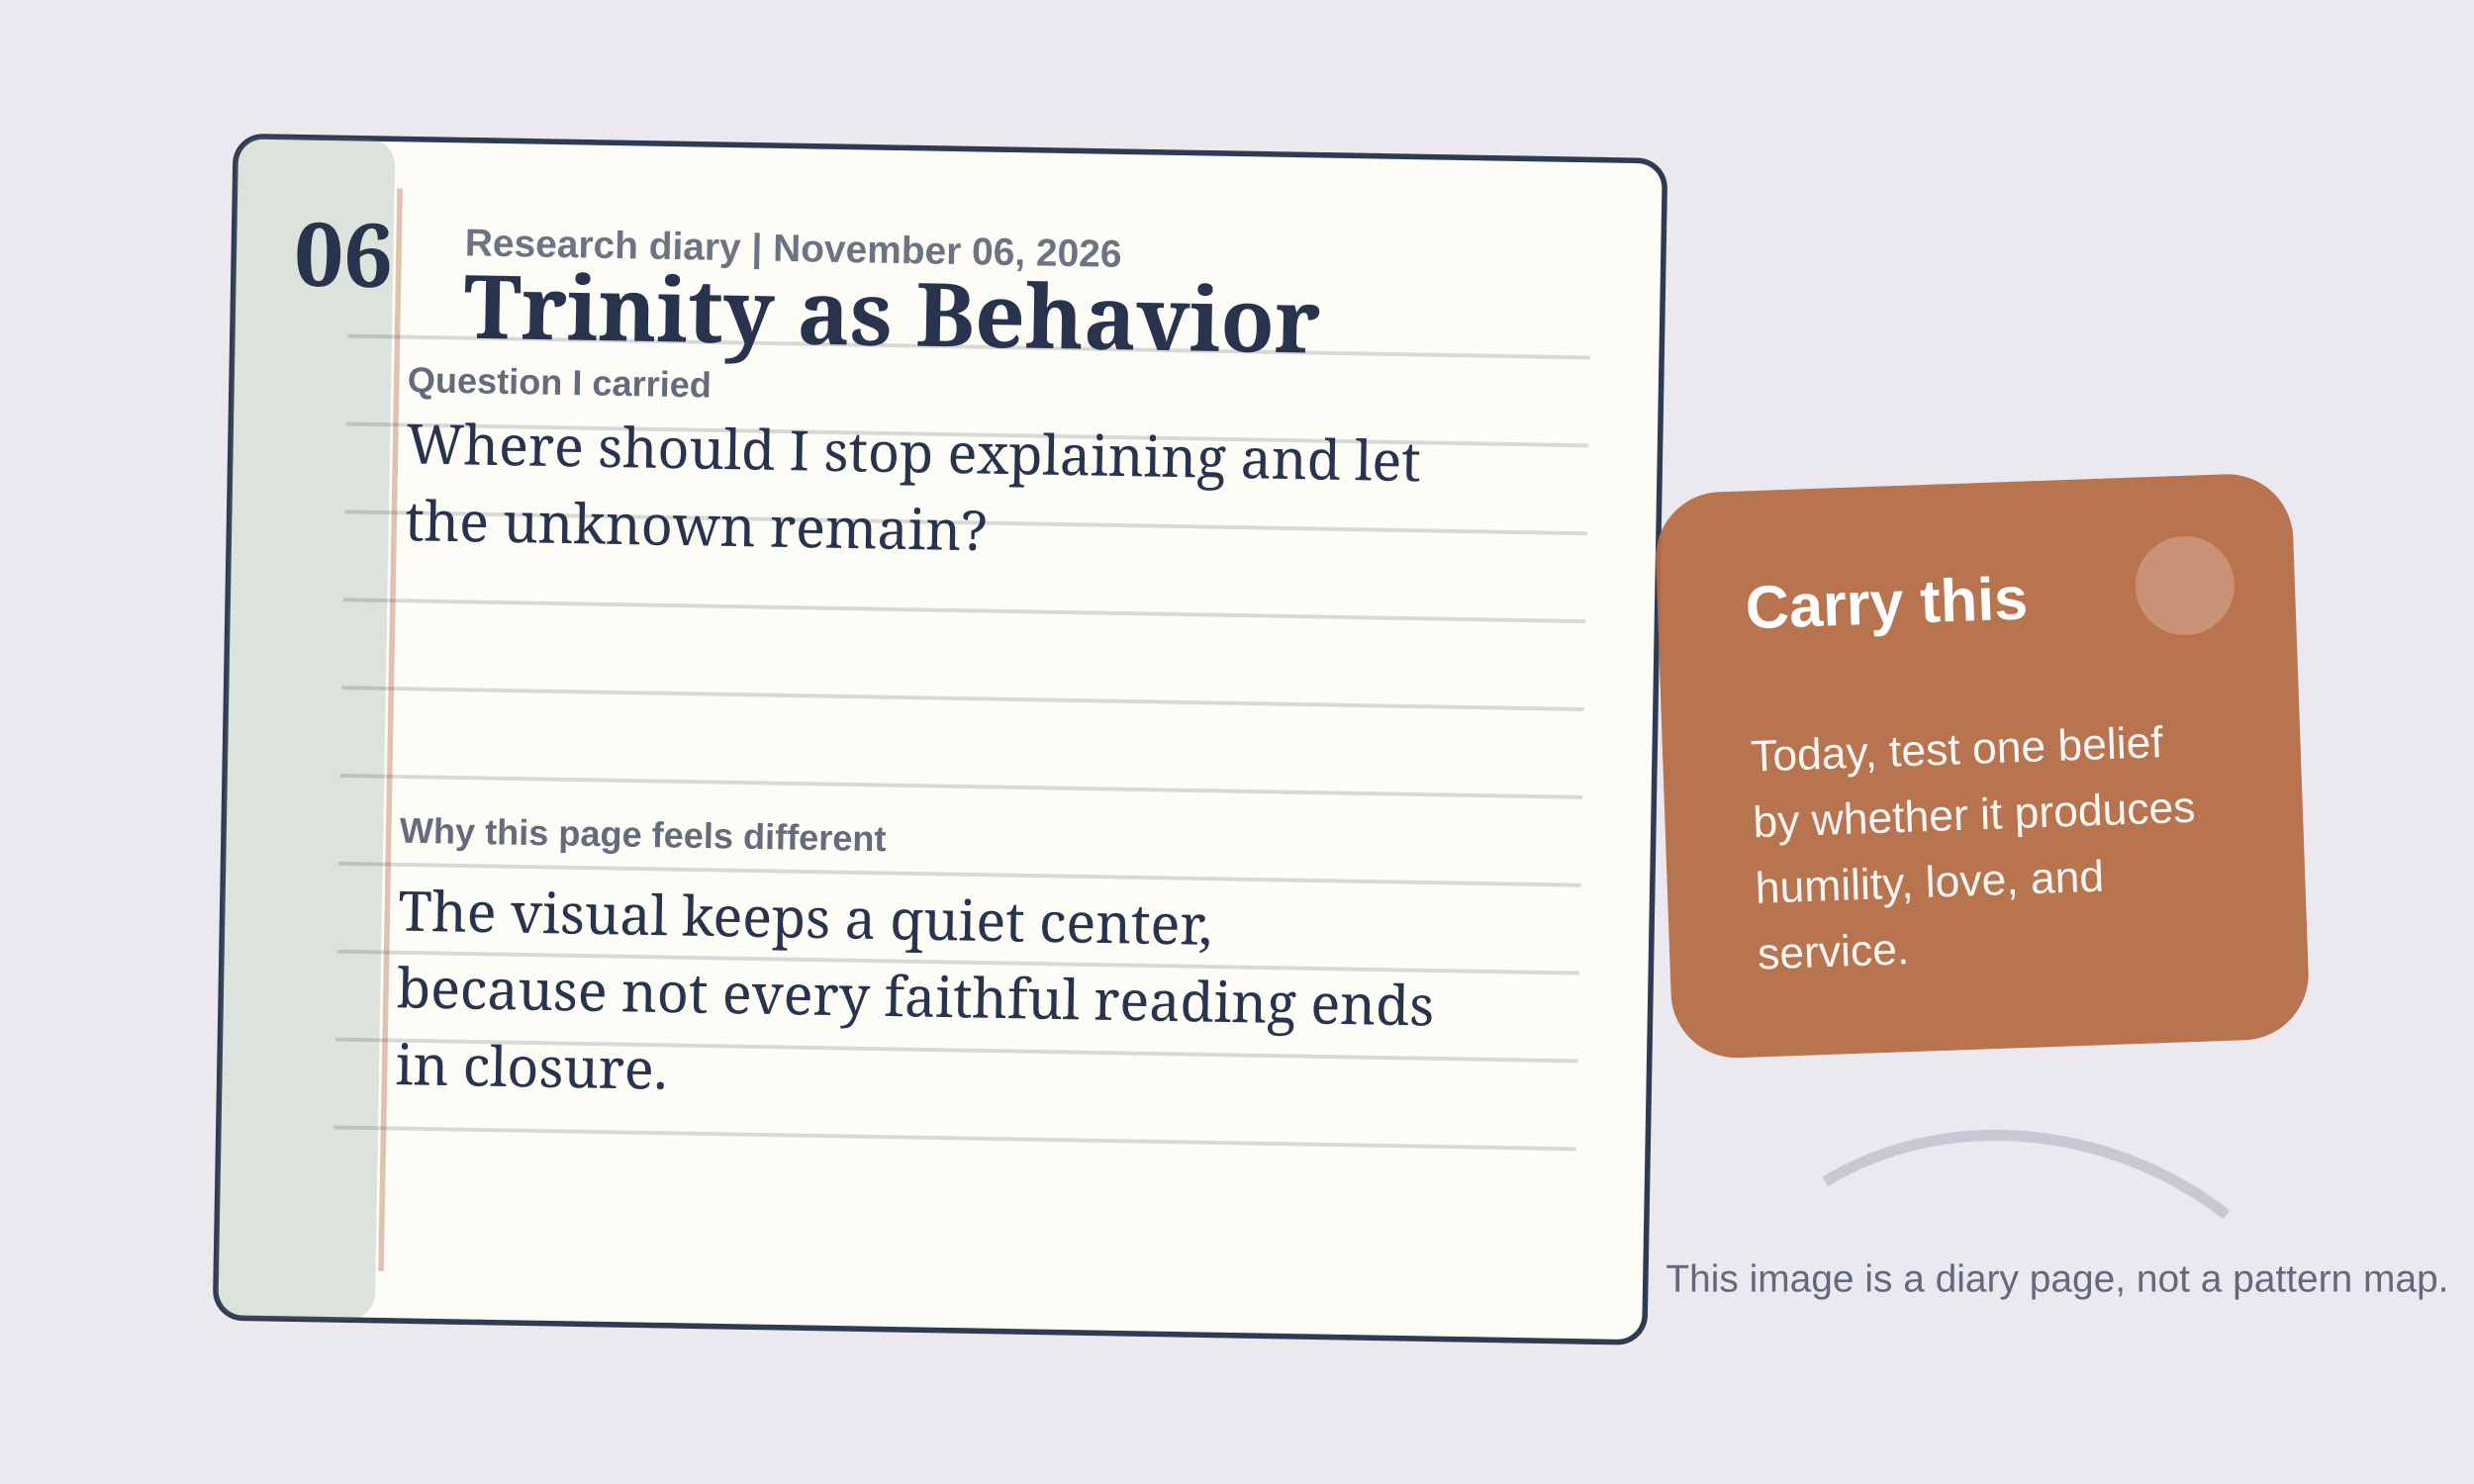
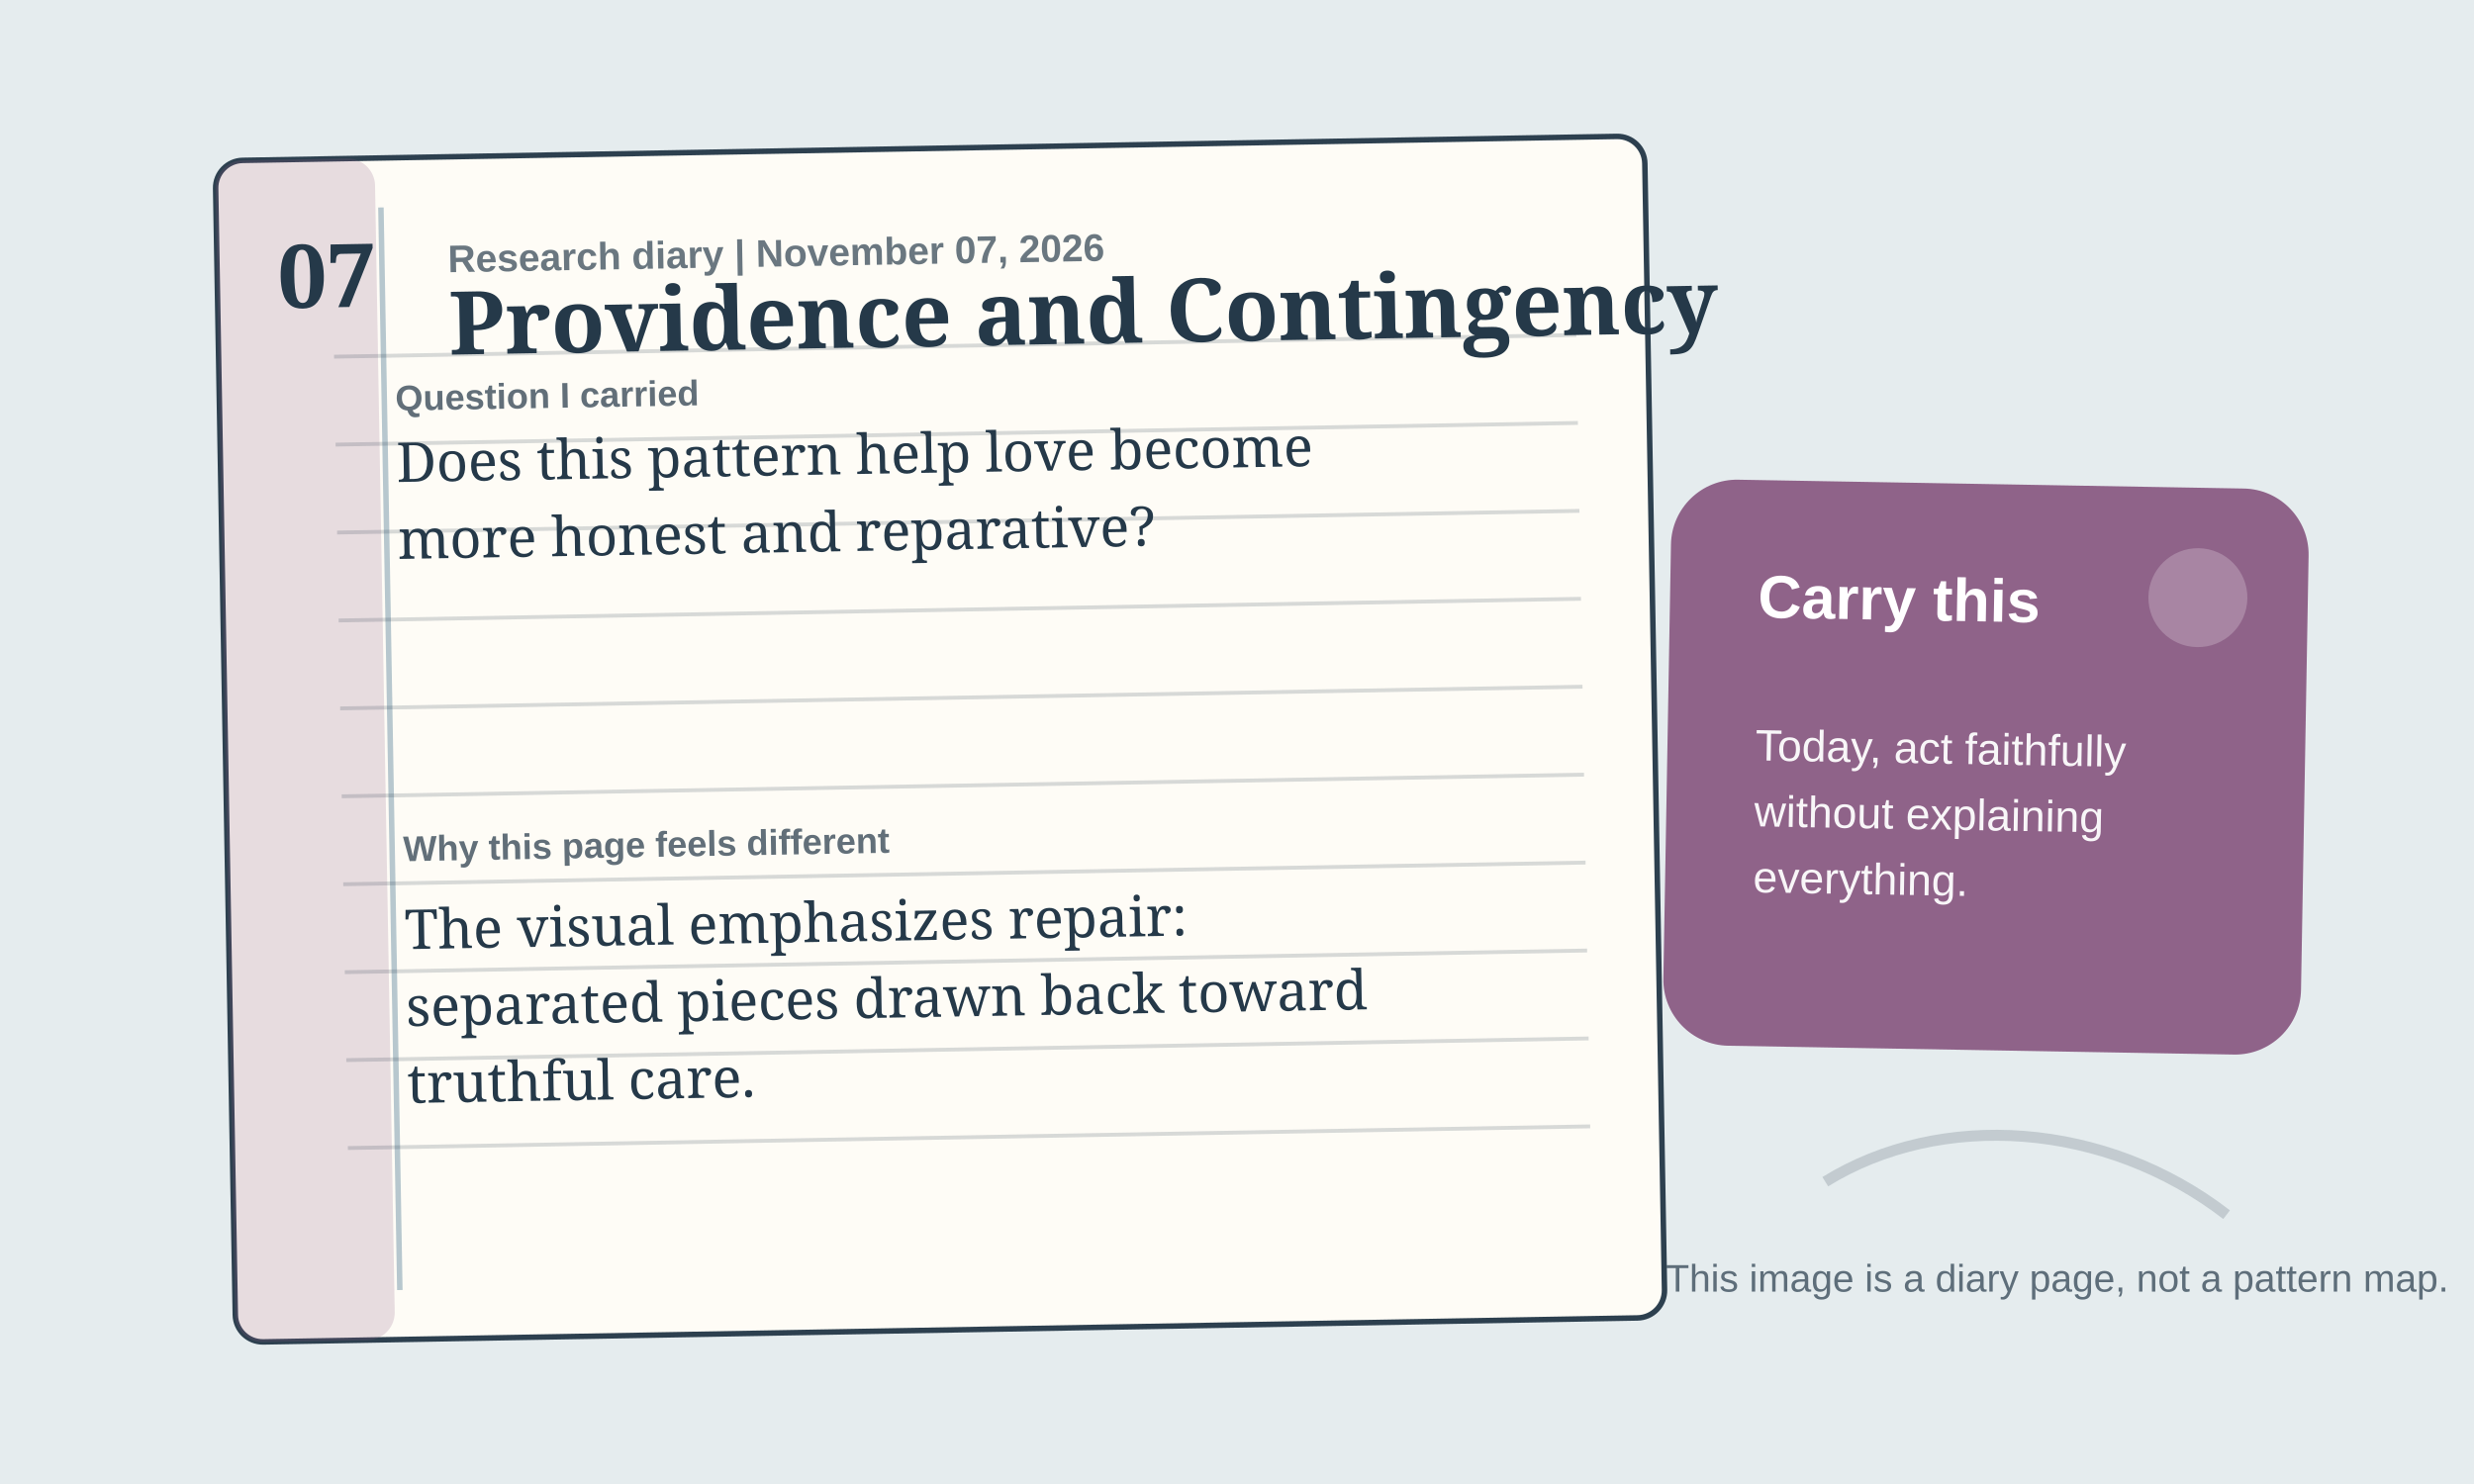
<svg xmlns="http://www.w3.org/2000/svg" width="900" height="540" viewBox="0 0 900 540" role="img" aria-labelledby="title desc">
  <style>
-     .eyebrow { font: 700 14px Arial, sans-serif; letter-spacing: 0; fill: #28334d; opacity: 0.68; }
-     .title { font: 700 32px Georgia, serif; letter-spacing: 0; fill: #28334d; }
-     .diary { font: 20px Georgia, serif; letter-spacing: 0; fill: #28334d; }
-     .label { font: 700 13px Arial, sans-serif; letter-spacing: 0; fill: #28334d; opacity: 0.72; }
+     .eyebrow { font: 700 14px Arial, sans-serif; letter-spacing: 0; fill: #253949; opacity: 0.68; }
+     .title { font: 700 32px Georgia, serif; letter-spacing: 0; fill: #253949; }
+     .diary { font: 20px Georgia, serif; letter-spacing: 0; fill: #253949; }
+     .label { font: 700 13px Arial, sans-serif; letter-spacing: 0; fill: #253949; opacity: 0.72; }
    .cardtitle { font: 700 22px Arial, sans-serif; letter-spacing: 0; fill: #ffffff; }
    .cardtext { font: 16px Arial, sans-serif; letter-spacing: 0; fill: #ffffff; opacity: 0.94; }
-     .small { font: 14px Arial, sans-serif; letter-spacing: 0; fill: #28334d; opacity: 0.70; }
+     .small { font: 14px Arial, sans-serif; letter-spacing: 0; fill: #253949; opacity: 0.70; }
  </style>
-   <rect width="900" height="540" fill="#f4f1f8" />
-   <rect x="0" y="0" width="900" height="540" fill="#28334d" opacity="0.05" />
-   <g transform="rotate(1 340 270)">
-     <rect x="82" y="54" width="520" height="430" rx="10" fill="#fffdf7" stroke="#28334d" stroke-width="2" opacity="0.96" />
-     <rect x="82" y="54" width="58" height="430" rx="10" fill="#4f7d73" opacity="0.20" />
-     <line x1="142" y1="72" x2="142" y2="466" stroke="#b56b45" stroke-width="2" opacity="0.40" />
-     <line x1="124" y1="126" x2="576" y2="126" stroke="#28334d" stroke-width="1.4" opacity="0.18" />
-     <line x1="124" y1="158" x2="576" y2="158" stroke="#28334d" stroke-width="1.4" opacity="0.18" />
-     <line x1="124" y1="190" x2="576" y2="190" stroke="#28334d" stroke-width="1.4" opacity="0.18" />
-     <line x1="124" y1="222" x2="576" y2="222" stroke="#28334d" stroke-width="1.4" opacity="0.18" />
-     <line x1="124" y1="254" x2="576" y2="254" stroke="#28334d" stroke-width="1.4" opacity="0.18" />
-     <line x1="124" y1="286" x2="576" y2="286" stroke="#28334d" stroke-width="1.4" opacity="0.18" />
-     <line x1="124" y1="318" x2="576" y2="318" stroke="#28334d" stroke-width="1.4" opacity="0.18" />
-     <line x1="124" y1="350" x2="576" y2="350" stroke="#28334d" stroke-width="1.4" opacity="0.18" />
-     <line x1="124" y1="382" x2="576" y2="382" stroke="#28334d" stroke-width="1.4" opacity="0.18" />
-     <line x1="124" y1="414" x2="576" y2="414" stroke="#28334d" stroke-width="1.4" opacity="0.18" />
-     <text x="166" y="96" class="eyebrow">Research diary | November 06, 2026</text>
-     <text x="166" y="126" class="title">Trinity as Behavior</text>
+   <rect width="900" height="540" fill="#eef4f7" />
+   <rect x="0" y="0" width="900" height="540" fill="#253949" opacity="0.05" />
+   <g transform="rotate(-1 340 270)">
+     <rect x="82" y="54" width="520" height="430" rx="10" fill="#fffdf7" stroke="#253949" stroke-width="2" opacity="0.96" />
+     <rect x="82" y="54" width="58" height="430" rx="10" fill="#8a5a83" opacity="0.20" />
+     <line x1="142" y1="72" x2="142" y2="466" stroke="#4d7890" stroke-width="2" opacity="0.40" />
+     <line x1="124" y1="126" x2="576" y2="126" stroke="#253949" stroke-width="1.4" opacity="0.18" />
+     <line x1="124" y1="158" x2="576" y2="158" stroke="#253949" stroke-width="1.4" opacity="0.18" />
+     <line x1="124" y1="190" x2="576" y2="190" stroke="#253949" stroke-width="1.4" opacity="0.18" />
+     <line x1="124" y1="222" x2="576" y2="222" stroke="#253949" stroke-width="1.4" opacity="0.18" />
+     <line x1="124" y1="254" x2="576" y2="254" stroke="#253949" stroke-width="1.4" opacity="0.18" />
+     <line x1="124" y1="286" x2="576" y2="286" stroke="#253949" stroke-width="1.4" opacity="0.18" />
+     <line x1="124" y1="318" x2="576" y2="318" stroke="#253949" stroke-width="1.4" opacity="0.18" />
+     <line x1="124" y1="350" x2="576" y2="350" stroke="#253949" stroke-width="1.4" opacity="0.18" />
+     <line x1="124" y1="382" x2="576" y2="382" stroke="#253949" stroke-width="1.4" opacity="0.18" />
+     <line x1="124" y1="414" x2="576" y2="414" stroke="#253949" stroke-width="1.4" opacity="0.18" />
+     <text x="166" y="96" class="eyebrow">Research diary | November 07, 2026</text>
+     <text x="166" y="126" class="title">Providence and Contingency</text>
    <text x="146" y="146" class="label">Question I carried</text>
-     <text x="104" y="108" class="title">06</text>
+     <text x="104" y="108" class="title">07</text>
  </g>
-   <g transform="rotate(1 340 270)">
-     <text x="146" y="172" class="diary">Where should I stop explaining and let</text>
-     <text x="146" y="200" class="diary">the unknown remain?</text>
+   <g transform="rotate(-1 340 270)">
+     <text x="146" y="172" class="diary">Does this pattern help love become</text>
+     <text x="146" y="200" class="diary">more honest and reparative?</text>
    <text x="146" y="310" class="label">Why this page feels different</text>
-     <text x="146" y="342" class="diary">The visual keeps a quiet center,</text>
-     <text x="146" y="370" class="diary">because not every faithful reading ends</text>
-     <text x="146" y="398" class="diary">in closure.</text>
+     <text x="146" y="342" class="diary">The visual emphasizes repair:</text>
+     <text x="146" y="370" class="diary">separated pieces drawn back toward</text>
+     <text x="146" y="398" class="diary">truthful care.</text>
  </g>
-   <g transform="rotate(-2 714 306)">
-     <rect x="606" y="176" width="232" height="206" rx="24" fill="#b56b45" opacity="0.94" />
+   <g transform="rotate(1 714 306)">
+     <rect x="606" y="176" width="232" height="206" rx="24" fill="#8a5a83" opacity="0.94" />
    <circle cx="798" cy="216" r="18" fill="#ffffff" opacity="0.22" />
    <text x="638" y="226" class="cardtitle">Carry this</text>
-     <text x="638" y="278" class="cardtext">Today, test one belief</text>
-     <text x="638" y="302" class="cardtext">by whether it produces</text>
-     <text x="638" y="326" class="cardtext">humility, love, and</text>
-     <text x="638" y="350" class="cardtext">service.</text>
+     <text x="638" y="278" class="cardtext">Today, act faithfully</text>
+     <text x="638" y="302" class="cardtext">without explaining</text>
+     <text x="638" y="326" class="cardtext">everything.</text>
  </g>
-   <path d="M664 430 C706 404 766 408 810 442" fill="none" stroke="#28334d" stroke-width="4" opacity="0.18" />
+   <path d="M664 430 C706 404 766 408 810 442" fill="none" stroke="#253949" stroke-width="4" opacity="0.18" />
  <text x="606" y="470" class="small">This image is a diary page, not a pattern map.</text>
</svg>
